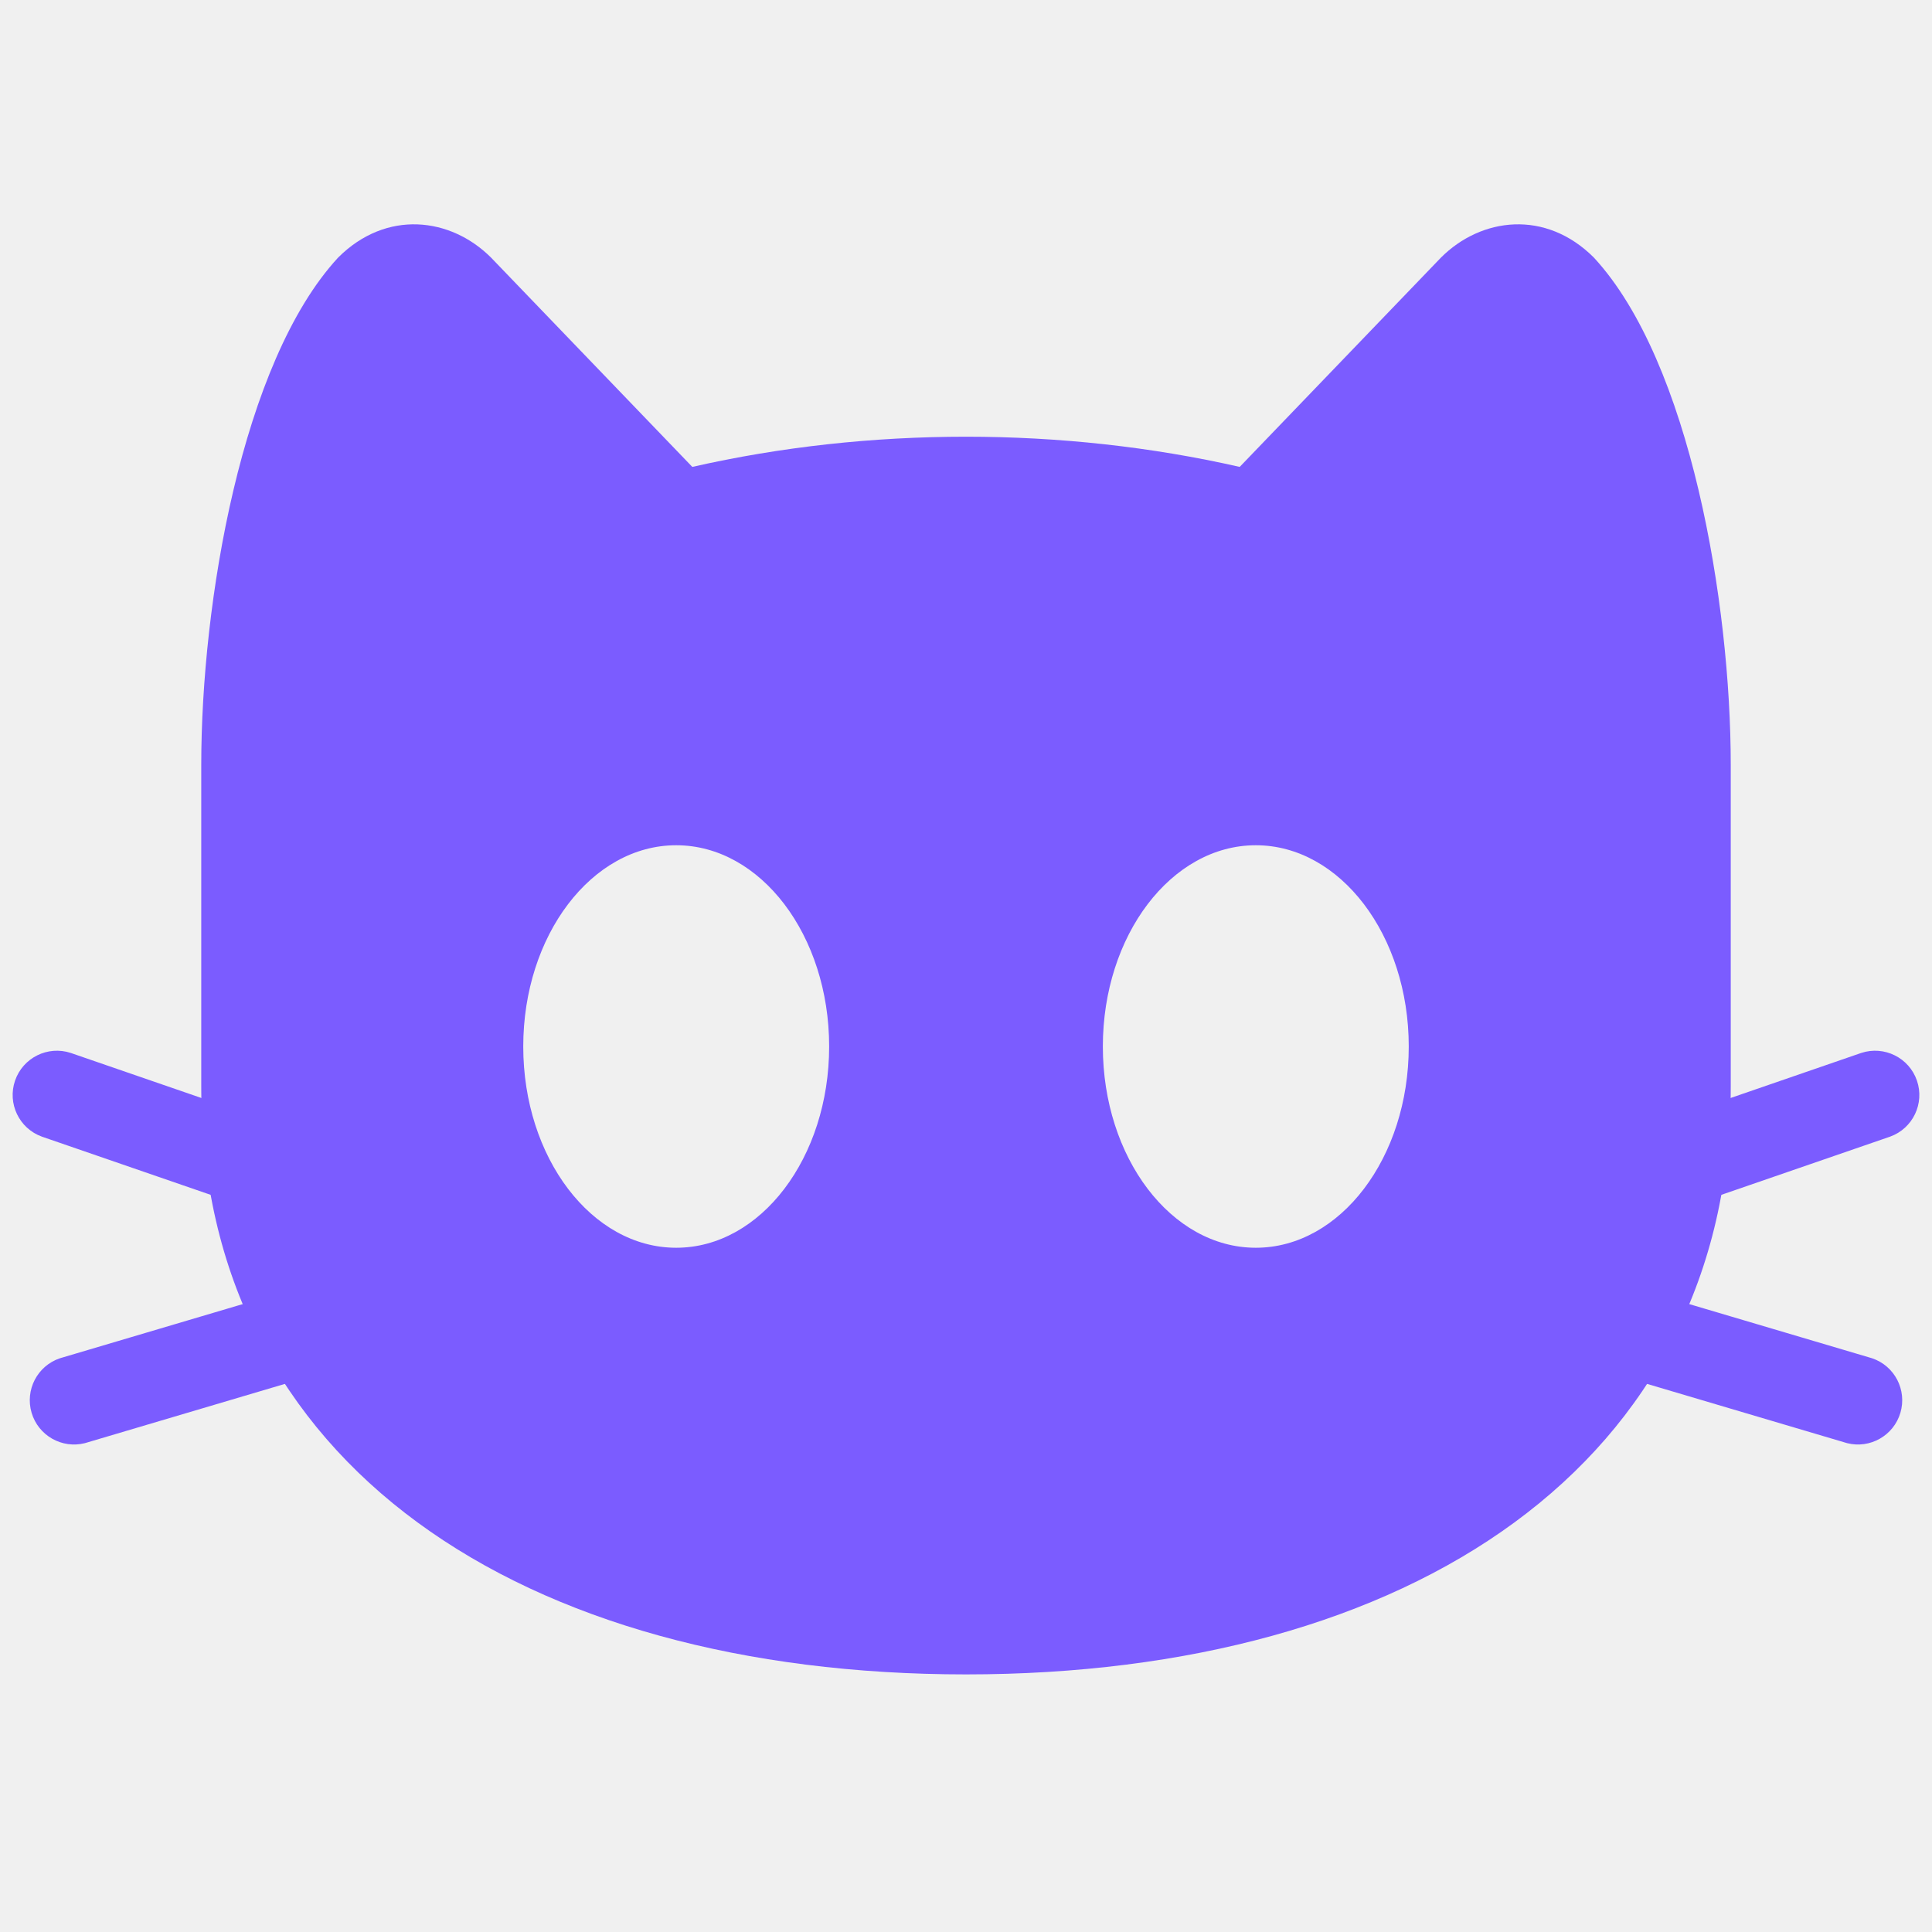
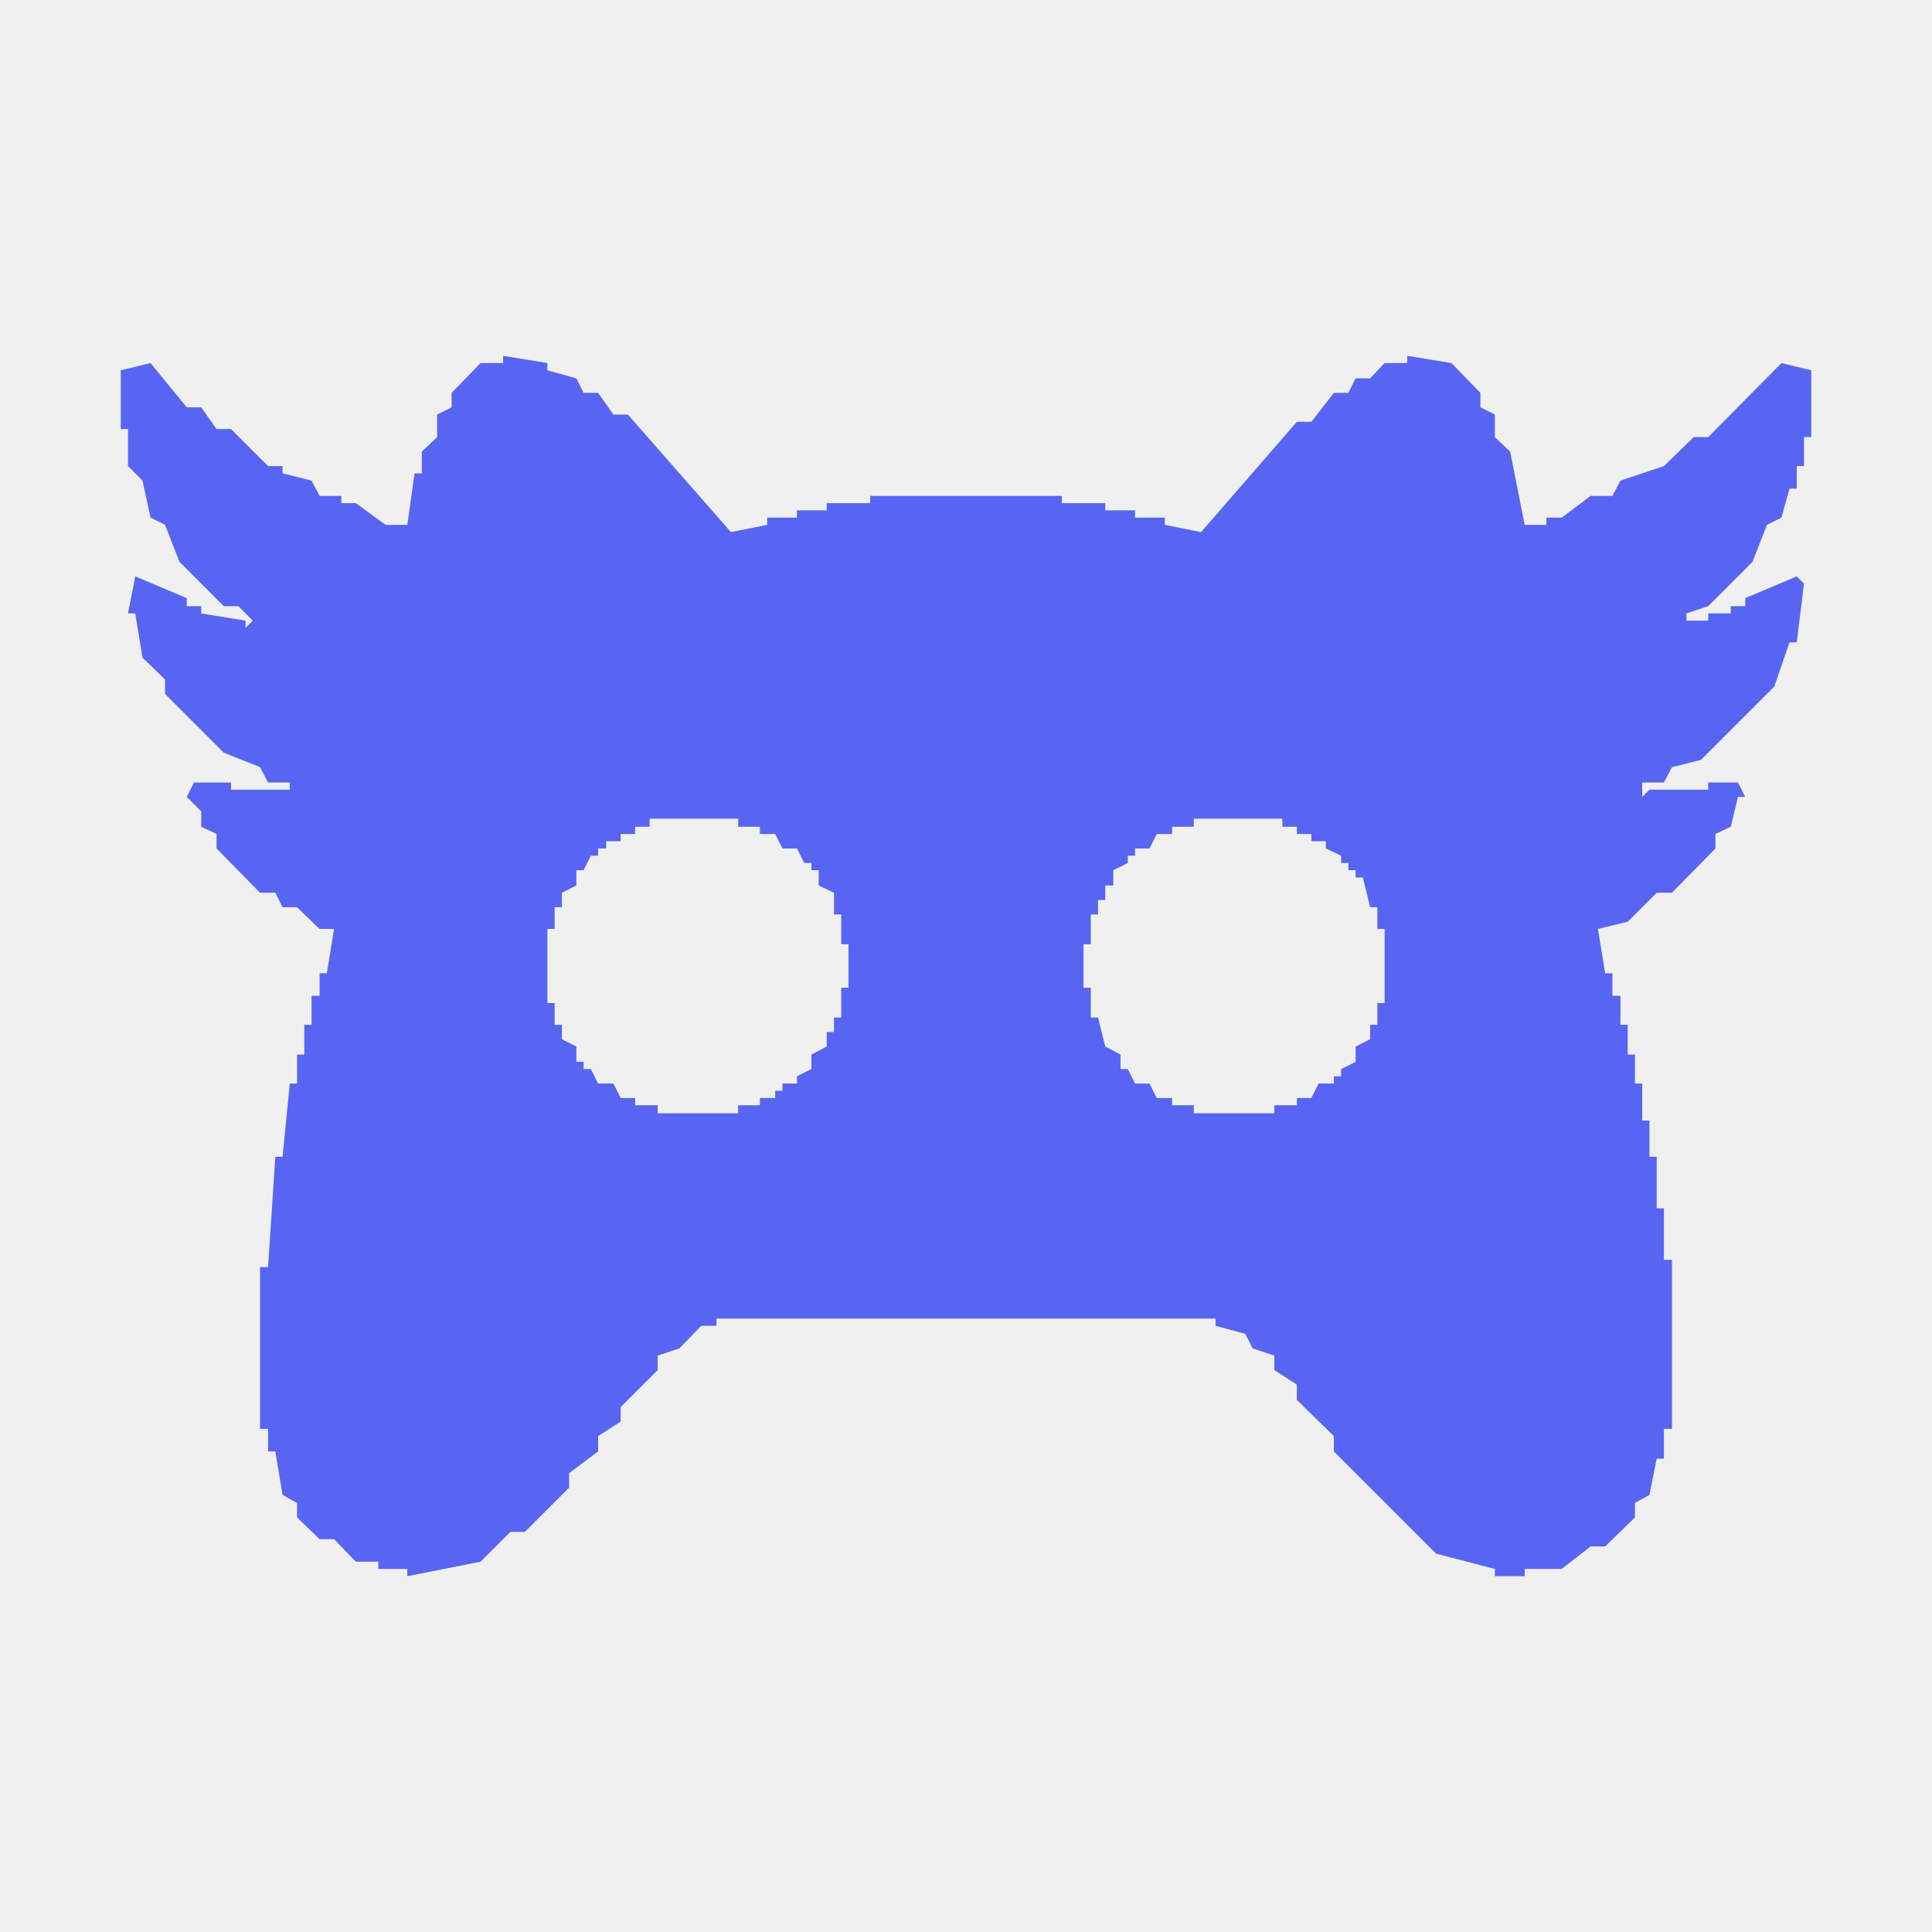
<svg xmlns="http://www.w3.org/2000/svg" width="24" height="24" viewBox="0 0 24 24">
-   <style>path{fill:#7B5CFF}@media (prefers-color-scheme:dark){path{fill:#fff}}</style>
-   <path fill-rule="evenodd" d="M2.5 9.5C2.5 7.5 3 4.5 4.2 3.2C4.8 2.6 5.6 2.7 6.1 3.2L8.6 5.8C10.8 5.3 13.2 5.3 15.4 5.8L17.9 3.2C18.4 2.7 19.2 2.6 19.8 3.2C21 4.5 21.5 7.5 21.5 9.5L21.5 13.5C21.5 18.2 17.5 20.8 12 20.8C6.5 20.8 2.5 18.2 2.5 13.5ZM6.5 13a1.9 2.5 0 1 0 3.8 0a1.9 2.5 0 1 0 -3.8 0ZM13.7 13a1.9 2.5 0 1 0 3.8 0a1.9 2.5 0 1 0 -3.8 0Z" />
-   <path d="M3.779 14.08L0.879 13.08A0.55 0.55 0 0 0 0.521 14.12L3.421 15.12A0.55 0.55 0 0 0 3.779 14.08ZM3.444 16.073L0.744 16.873A0.55 0.55 0 0 0 1.056 17.927L3.756 17.127A0.55 0.55 0 0 0 3.444 16.073ZM20.579 15.12L23.479 14.12A0.55 0.55 0 0 0 23.121 13.08L20.221 14.08A0.55 0.55 0 0 0 20.579 15.12ZM20.244 17.127L22.944 17.927A0.55 0.55 0 0 0 23.256 16.873L20.556 16.073A0.55 0.55 0 0 0 20.244 17.127Z" />
+   <style>path{fill:#5865F2}@media (prefers-color-scheme:dark){path{fill:#fff}}</style>
+   <path fill-rule="evenodd" d="M6.25 4.42L6.8 4.51L6.8 4.6L7.16 4.7L7.25 4.88L7.43 4.88L7.62 5.15L7.8 5.15L9.08 6.61L9.53 6.52L9.53 6.43L9.9 6.43L9.9 6.34L10.27 6.34L10.27 6.25L10.81 6.25L10.81 6.16L13.19 6.16L13.19 6.25L13.73 6.25L13.73 6.34L14.1 6.34L14.1 6.43L14.47 6.43L14.47 6.52L14.92 6.61L16.11 5.24L16.29 5.24L16.57 4.88L16.75 4.88L16.84 4.7L17.02 4.7L17.2 4.51L17.48 4.51L17.48 4.42L18.03 4.51L18.39 4.88L18.39 5.06L18.57 5.15L18.57 5.43L18.76 5.61L18.94 6.52L19.21 6.52L19.21 6.43L19.4 6.43L19.76 6.16L20.03 6.16L20.13 5.97L20.67 5.79L21.04 5.43L21.22 5.43L22.13 4.51L22.5 4.6L22.5 5.43L22.41 5.43L22.41 5.79L22.32 5.79L22.32 6.07L22.23 6.07L22.13 6.43L21.95 6.52L21.77 6.98L21.22 7.53L20.95 7.62L20.95 7.71L21.22 7.71L21.22 7.62L21.5 7.62L21.5 7.53L21.68 7.53L21.68 7.43L22.32 7.16L22.41 7.25L22.32 7.98L22.23 7.98L22.04 8.53L21.13 9.44L20.77 9.53L20.67 9.72L20.4 9.72L20.4 9.9L20.49 9.81L21.22 9.81L21.22 9.72L21.59 9.72L21.68 9.9L21.59 9.9L21.5 10.27L21.31 10.36L21.31 10.54L20.77 11.09L20.58 11.09L20.22 11.45L19.85 11.54L19.94 12.09L20.03 12.09L20.03 12.37L20.13 12.37L20.13 12.73L20.22 12.73L20.22 13.1L20.31 13.1L20.31 13.46L20.4 13.46L20.4 13.92L20.49 13.92L20.49 14.37L20.58 14.37L20.58 15.01L20.67 15.01L20.67 15.65L20.77 15.65L20.77 17.75L20.67 17.75L20.67 18.12L20.58 18.12L20.49 18.57L20.31 18.67L20.31 18.85L19.94 19.21L19.76 19.21L19.4 19.49L18.94 19.49L18.94 19.58L18.57 19.58L18.57 19.49L17.84 19.3L16.57 18.03L16.57 17.84L16.11 17.39L16.11 17.2L15.83 17.02L15.83 16.84L15.56 16.75L15.47 16.57L15.1 16.47L15.1 16.38L8.9 16.38L8.9 16.47L8.71 16.47L8.44 16.75L8.17 16.84L8.17 17.02L7.71 17.48L7.71 17.66L7.43 17.84L7.43 18.03L7.07 18.3L7.07 18.48L6.52 19.03L6.34 19.03L5.97 19.4L5.06 19.58L5.06 19.49L4.7 19.49L4.7 19.4L4.42 19.4L4.15 19.12L3.97 19.12L3.69 18.85L3.69 18.67L3.51 18.57L3.42 18.03L3.33 18.03L3.33 17.75L3.23 17.75L3.23 15.74L3.33 15.74L3.42 14.37L3.51 14.37L3.6 13.46L3.69 13.46L3.69 13.1L3.78 13.1L3.78 12.73L3.87 12.73L3.87 12.37L3.97 12.37L3.97 12.09L4.06 12.09L4.15 11.54L3.97 11.54L3.69 11.27L3.51 11.27L3.42 11.09L3.23 11.09L2.69 10.54L2.69 10.36L2.5 10.27L2.5 10.08L2.32 9.9L2.41 9.72L2.87 9.72L2.87 9.81L3.6 9.81L3.6 9.72L3.33 9.72L3.23 9.53L2.78 9.35L2.05 8.62L2.05 8.44L1.77 8.17L1.68 7.62L1.59 7.62L1.68 7.16L2.32 7.43L2.32 7.53L2.5 7.53L2.5 7.62L3.05 7.71L3.05 7.8L3.14 7.71L2.96 7.53L2.78 7.53L2.23 6.98L2.05 6.52L1.87 6.43L1.77 5.97L1.59 5.79L1.59 5.33L1.5 5.33L1.5 4.6L1.87 4.51L2.32 5.06L2.5 5.06L2.69 5.33L2.87 5.33L3.33 5.79L3.51 5.79L3.51 5.88L3.87 5.97L3.97 6.16L4.24 6.16L4.24 6.25L4.42 6.25L4.79 6.52L5.06 6.52L5.15 5.88L5.24 5.88L5.24 5.61L5.43 5.43L5.43 5.15L5.61 5.06L5.61 4.88L5.97 4.51L6.25 4.51ZM8.17 10.17L8.07 10.17L8.07 10.27L7.89 10.27L7.89 10.36L7.71 10.36L7.71 10.45L7.53 10.45L7.53 10.54L7.43 10.54L7.43 10.63L7.34 10.63L7.25 10.81L7.16 10.81L7.16 11.0L6.98 11.09L6.98 11.27L6.89 11.27L6.89 11.54L6.8 11.54L6.8 12.46L6.89 12.46L6.89 12.73L6.98 12.73L6.98 12.91L7.16 13.0L7.16 13.19L7.25 13.19L7.25 13.28L7.34 13.28L7.43 13.46L7.62 13.46L7.71 13.64L7.89 13.64L7.89 13.73L8.17 13.73L8.17 13.83L9.17 13.83L9.17 13.73L9.44 13.73L9.44 13.64L9.63 13.64L9.63 13.55L9.72 13.55L9.72 13.46L9.9 13.46L9.9 13.37L10.08 13.28L10.08 13.1L10.27 13.0L10.27 12.82L10.36 12.82L10.36 12.64L10.45 12.64L10.45 12.27L10.54 12.27L10.54 11.73L10.45 11.73L10.45 11.36L10.36 11.36L10.36 11.09L10.17 11.0L10.17 10.81L10.08 10.81L10.08 10.72L9.99 10.72L9.9 10.54L9.72 10.54L9.63 10.36L9.44 10.36L9.44 10.27L9.17 10.27L9.17 10.17L8.26 10.17ZM14.92 10.17L14.83 10.17L14.83 10.27L14.56 10.27L14.56 10.36L14.37 10.36L14.28 10.54L14.1 10.54L14.1 10.63L14.01 10.63L14.01 10.72L13.83 10.81L13.83 11.0L13.73 11.0L13.73 11.18L13.64 11.18L13.64 11.36L13.55 11.36L13.55 11.73L13.46 11.73L13.46 12.27L13.55 12.27L13.55 12.64L13.64 12.64L13.73 13.0L13.92 13.1L13.92 13.28L14.01 13.28L14.1 13.46L14.28 13.46L14.37 13.64L14.56 13.64L14.56 13.73L14.83 13.73L14.83 13.83L15.83 13.83L15.83 13.73L16.11 13.73L16.11 13.64L16.29 13.64L16.38 13.46L16.57 13.46L16.57 13.37L16.66 13.37L16.66 13.28L16.84 13.19L16.84 13.0L17.02 12.91L17.02 12.73L17.11 12.73L17.11 12.46L17.2 12.46L17.2 11.54L17.11 11.54L17.11 11.27L17.02 11.27L16.93 10.9L16.84 10.9L16.84 10.81L16.75 10.81L16.75 10.72L16.66 10.72L16.66 10.63L16.47 10.54L16.47 10.45L16.29 10.45L16.29 10.36L16.11 10.36L16.11 10.27L15.93 10.27L15.93 10.17L15.01 10.17Z" />
</svg>
